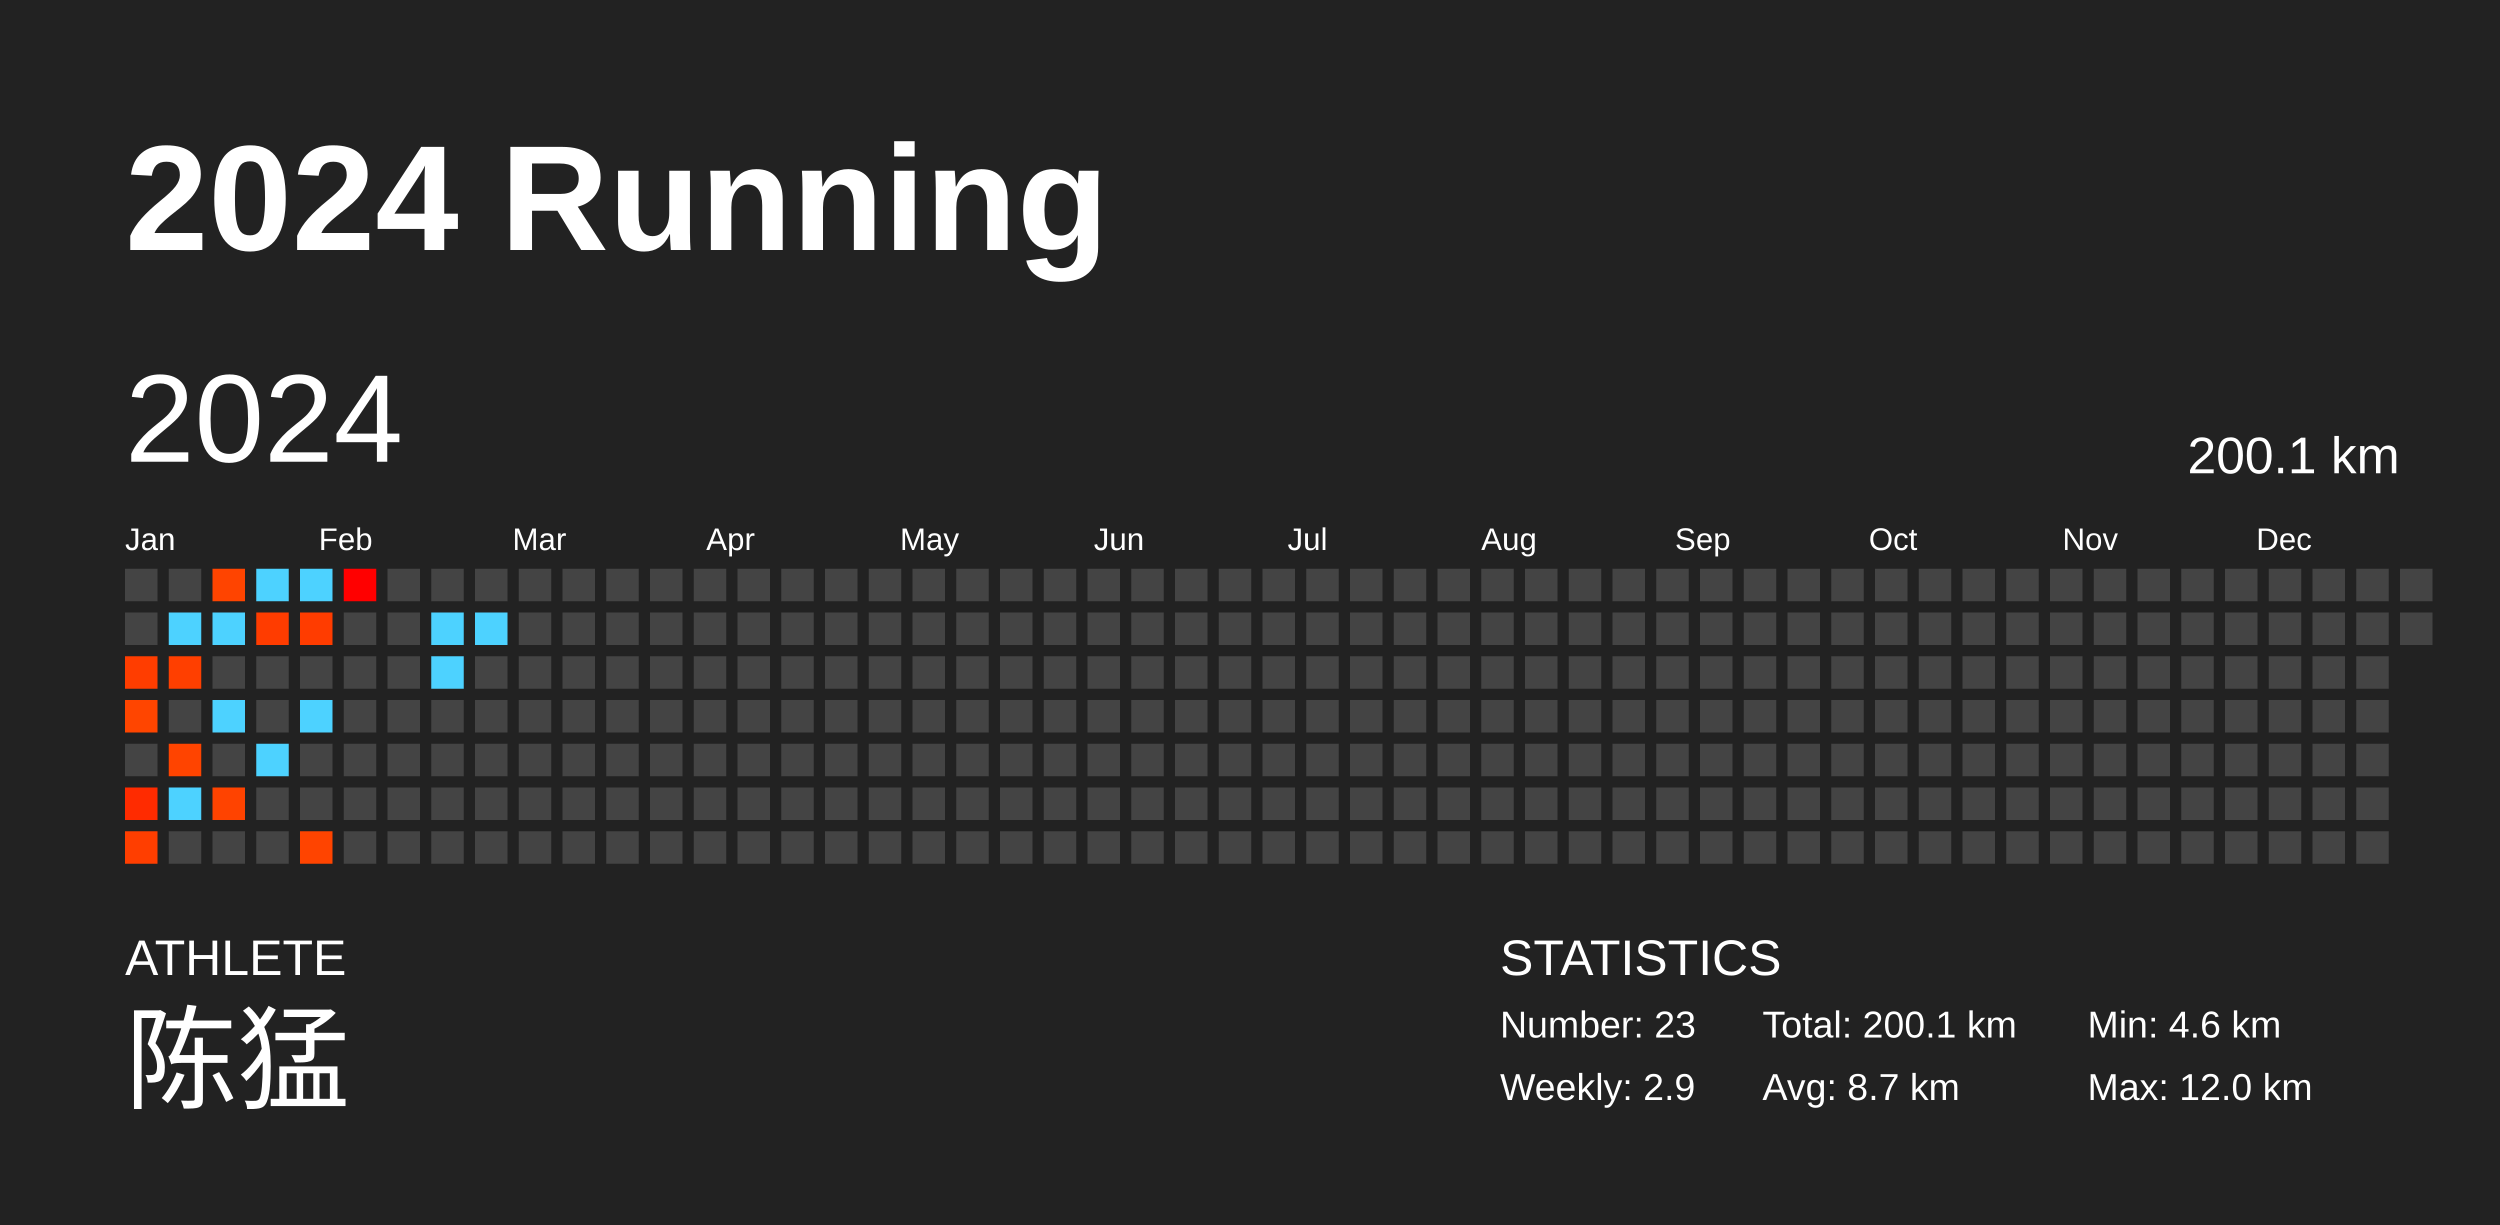
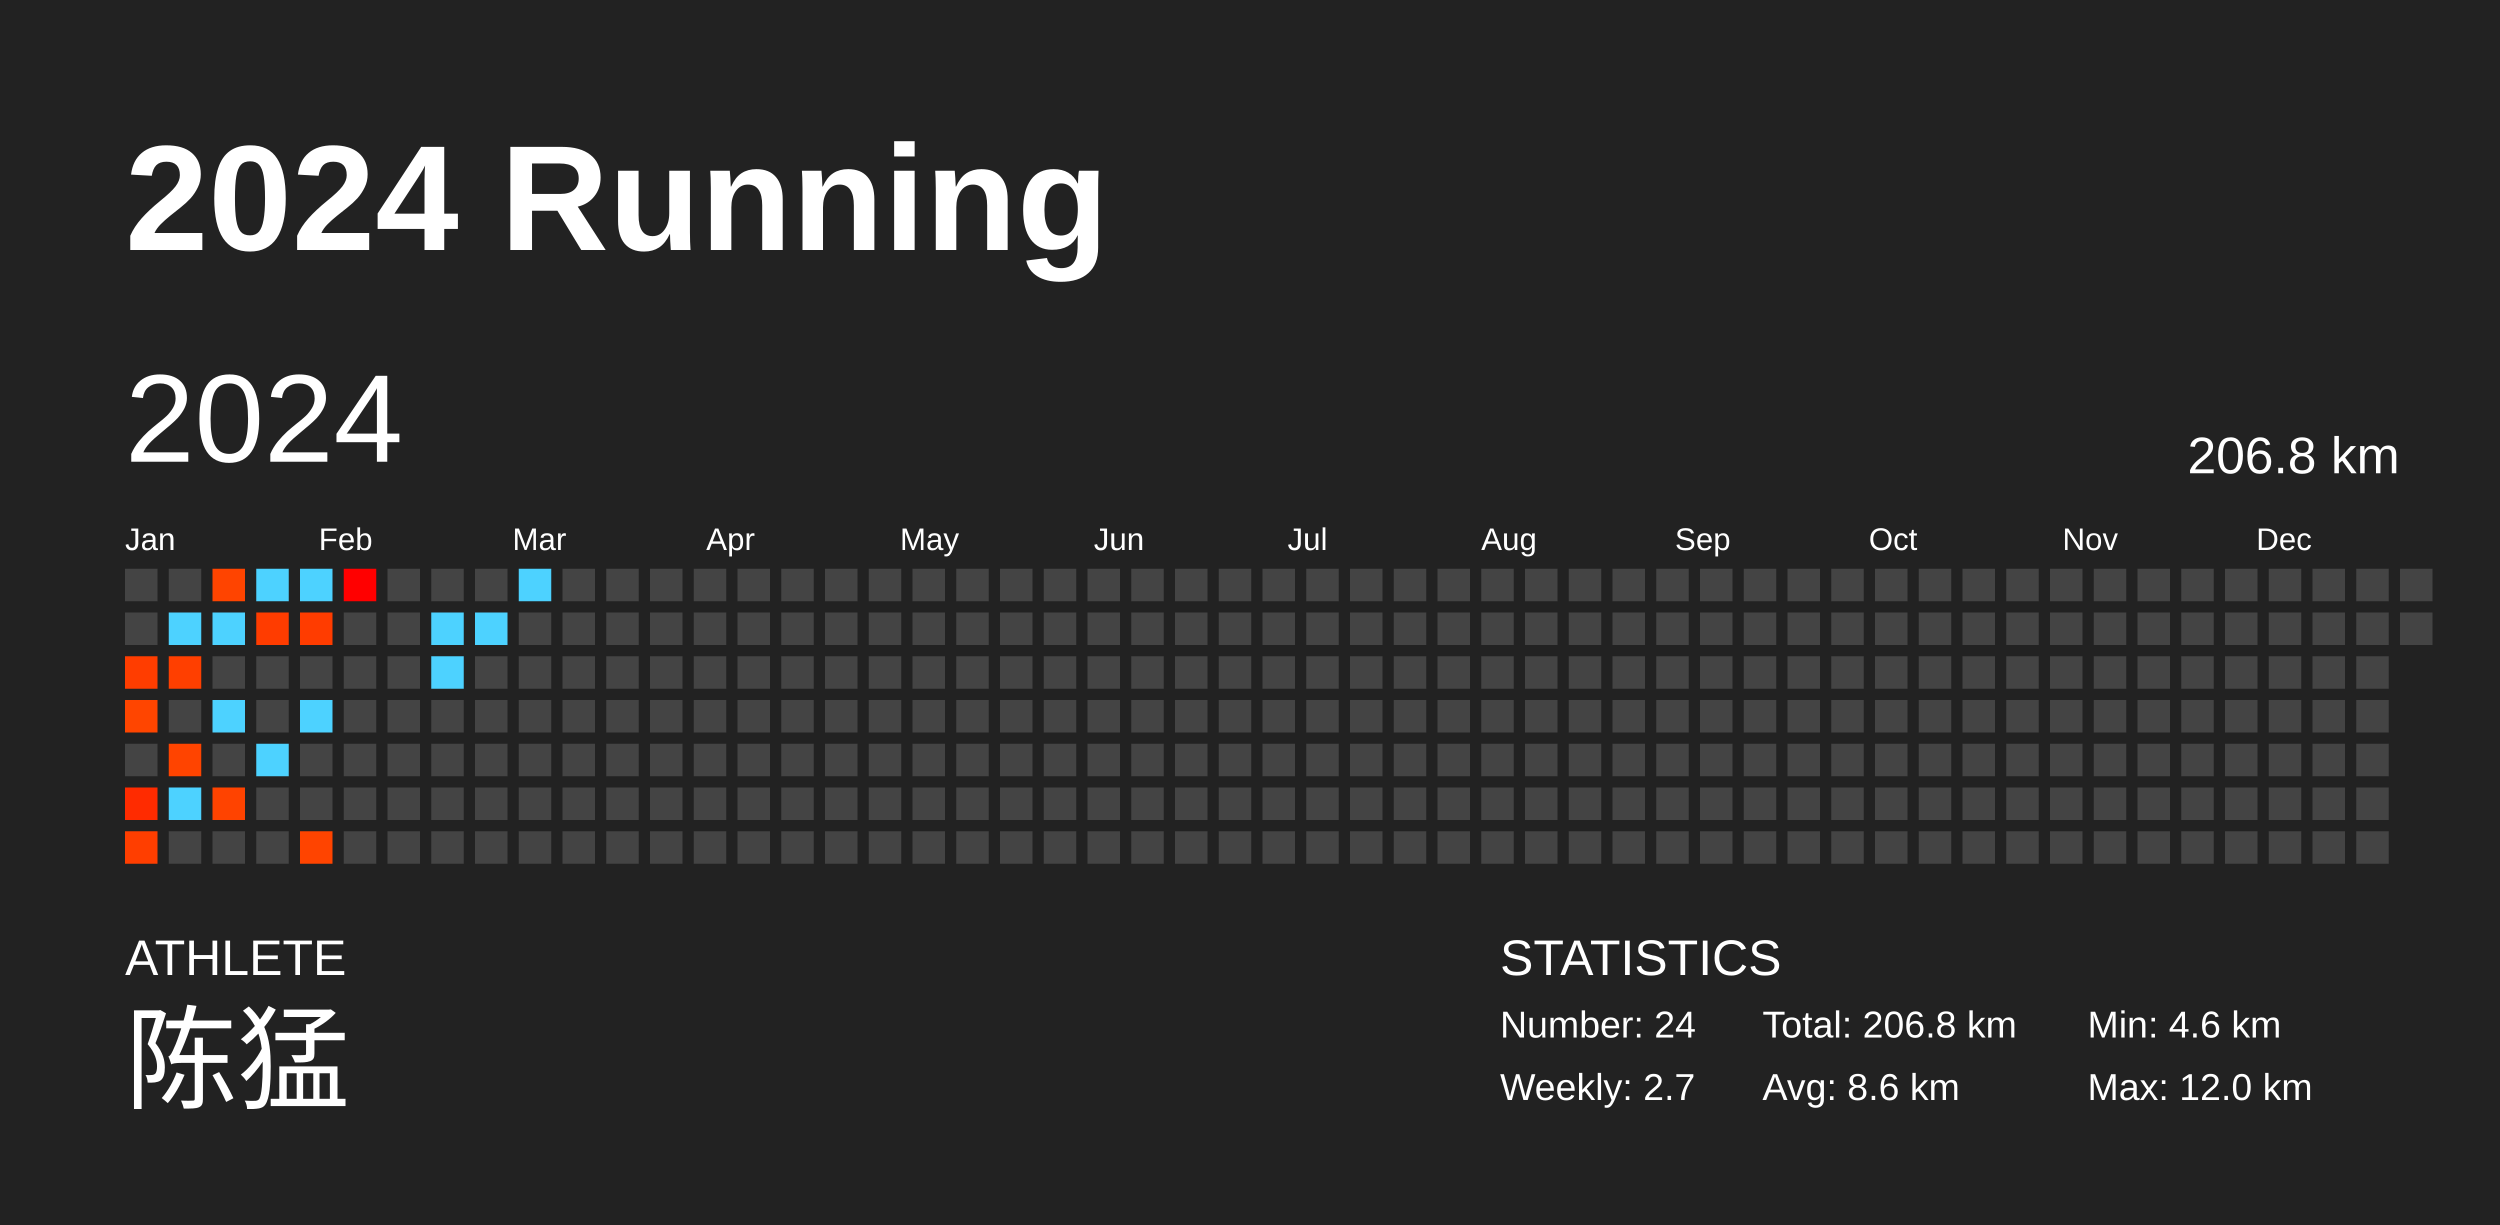
<svg xmlns="http://www.w3.org/2000/svg" baseProfile="full" height="98mm" version="1.1" viewBox="0,0,200,98" width="200mm">
  <defs />
  <rect fill="#222222" height="98" width="200" x="0" y="0" />
  <text fill="#FFFFFF" style="font-size:12px; font-family:Arial; font-weight:bold;" x="10" y="20">2024 Running</text>
  <text fill="#FFFFFF" style="font-size:4px; font-family:Arial" x="10" y="78">ATHLETE</text>
  <text fill="#FFFFFF" style="font-size:9px; font-family:Arial" x="10" y="88">陈猛</text>
  <text fill="#FFFFFF" style="font-size:4px; font-family:Arial" x="120" y="78">STATISTICS</text>
-   <text fill="#FFFFFF" style="font-size:3px; font-family:Arial" x="120" y="83">Number: 23</text>
-   <text fill="#FFFFFF" style="font-size:3px; font-family:Arial" x="120" y="88">Weekly: 2.9</text>
-   <text fill="#FFFFFF" style="font-size:3px; font-family:Arial" x="141" y="83">Total: 200.1 km</text>
-   <text fill="#FFFFFF" style="font-size:3px; font-family:Arial" x="141" y="88">Avg: 8.7 km</text>
+   <text fill="#FFFFFF" style="font-size:3px; font-family:Arial" x="120" y="83">Number: 24</text>
+   <text fill="#FFFFFF" style="font-size:3px; font-family:Arial" x="120" y="88">Weekly: 2.7</text>
+   <text fill="#FFFFFF" style="font-size:3px; font-family:Arial" x="141" y="83">Total: 206.8 km</text>
+   <text fill="#FFFFFF" style="font-size:3px; font-family:Arial" x="141" y="88">Avg: 8.6 km</text>
  <text fill="#FFFFFF" style="font-size:3px; font-family:Arial" x="167" y="83">Min: 4.6 km</text>
  <text fill="#FFFFFF" style="font-size:3px; font-family:Arial" x="167" y="88">Max: 12.0 km</text>
  <text dominant-baseline="hanging" fill="#FFFFFF" style="font-size:10.0px; font-family:Arial;" x="10" y="30">2024</text>
-   <text dominant-baseline="hanging" fill="#FFFFFF" style="font-size:4.125px; font-family:Arial;" x="175" y="35">200.1 km</text>
+   <text dominant-baseline="hanging" fill="#FFFFFF" style="font-size:4.125px; font-family:Arial;" x="175" y="35">206.8 km</text>
  <text fill="#FFFFFF" style="font-size:2.5px; font-family:Arial" x="10.0" y="44">Jan</text>
  <text fill="#FFFFFF" style="font-size:2.5px; font-family:Arial" x="25.5" y="44">Feb</text>
  <text fill="#FFFFFF" style="font-size:2.5px; font-family:Arial" x="41.0" y="44">Mar</text>
  <text fill="#FFFFFF" style="font-size:2.5px; font-family:Arial" x="56.5" y="44">Apr</text>
  <text fill="#FFFFFF" style="font-size:2.5px; font-family:Arial" x="72.0" y="44">May</text>
  <text fill="#FFFFFF" style="font-size:2.5px; font-family:Arial" x="87.5" y="44">Jun</text>
  <text fill="#FFFFFF" style="font-size:2.5px; font-family:Arial" x="103.0" y="44">Jul</text>
  <text fill="#FFFFFF" style="font-size:2.5px; font-family:Arial" x="118.5" y="44">Aug</text>
  <text fill="#FFFFFF" style="font-size:2.5px; font-family:Arial" x="134.0" y="44">Sep</text>
  <text fill="#FFFFFF" style="font-size:2.5px; font-family:Arial" x="149.5" y="44">Oct</text>
  <text fill="#FFFFFF" style="font-size:2.5px; font-family:Arial" x="165.0" y="44">Nov</text>
  <text fill="#FFFFFF" style="font-size:2.5px; font-family:Arial" x="180.5" y="44">Dec</text>
  <rect fill="#444444" height="2.6" width="2.6" x="10.0" y="45.5" />
  <rect fill="#444444" height="2.6" width="2.6" x="10.0" y="49.0" />
  <rect fill="#ff3d00" height="2.6" width="2.6" x="10.0" y="52.5" />
  <rect fill="#ff4500" height="2.6" width="2.6" x="10.0" y="56.0" />
  <rect fill="#444444" height="2.6" width="2.6" x="10.0" y="59.5" />
  <rect fill="#ff2b00" height="2.6" width="2.6" x="10.0" y="63.0" />
  <rect fill="#ff3e00" height="2.6" width="2.6" x="10.0" y="66.5" />
  <rect fill="#444444" height="2.6" width="2.6" x="13.5" y="45.5" />
  <rect fill="#4dd2ff" height="2.6" width="2.6" x="13.5" y="49.0" />
  <rect fill="#ff3f00" height="2.6" width="2.6" x="13.5" y="52.5" />
  <rect fill="#444444" height="2.6" width="2.6" x="13.5" y="56.0" />
  <rect fill="#ff4400" height="2.6" width="2.6" x="13.5" y="59.5" />
  <rect fill="#4dd2ff" height="2.6" width="2.6" x="13.5" y="63.0" />
  <rect fill="#444444" height="2.6" width="2.6" x="13.5" y="66.5" />
  <rect fill="#ff4400" height="2.6" width="2.6" x="17.0" y="45.5" />
  <rect fill="#4dd2ff" height="2.6" width="2.6" x="17.0" y="49.0" />
  <rect fill="#444444" height="2.6" width="2.6" x="17.0" y="52.5" />
  <rect fill="#4dd2ff" height="2.6" width="2.6" x="17.0" y="56.0" />
  <rect fill="#444444" height="2.6" width="2.6" x="17.0" y="59.5" />
  <rect fill="#ff4300" height="2.6" width="2.6" x="17.0" y="63.0" />
  <rect fill="#444444" height="2.6" width="2.6" x="17.0" y="66.5" />
  <rect fill="#4dd2ff" height="2.6" width="2.6" x="20.5" y="45.5" />
  <rect fill="#ff3c00" height="2.6" width="2.6" x="20.5" y="49.0" />
  <rect fill="#444444" height="2.6" width="2.6" x="20.5" y="52.5" />
  <rect fill="#444444" height="2.6" width="2.6" x="20.5" y="56.0" />
  <rect fill="#4dd2ff" height="2.6" width="2.6" x="20.5" y="59.5" />
  <rect fill="#444444" height="2.6" width="2.6" x="20.5" y="63.0" />
  <rect fill="#444444" height="2.6" width="2.6" x="20.5" y="66.5" />
  <rect fill="#4dd2ff" height="2.6" width="2.6" x="24.0" y="45.5" />
  <rect fill="#ff3c00" height="2.6" width="2.6" x="24.0" y="49.0" />
  <rect fill="#444444" height="2.6" width="2.6" x="24.0" y="52.5" />
  <rect fill="#4dd2ff" height="2.6" width="2.6" x="24.0" y="56.0" />
  <rect fill="#444444" height="2.6" width="2.6" x="24.0" y="59.5" />
  <rect fill="#444444" height="2.6" width="2.6" x="24.0" y="63.0" />
  <rect fill="#ff4400" height="2.6" width="2.6" x="24.0" y="66.5" />
  <rect fill="#ff0000" height="2.6" width="2.6" x="27.5" y="45.5" />
  <rect fill="#444444" height="2.6" width="2.6" x="27.5" y="49.0" />
  <rect fill="#444444" height="2.6" width="2.6" x="27.5" y="52.5" />
  <rect fill="#444444" height="2.6" width="2.6" x="27.5" y="56.0" />
  <rect fill="#444444" height="2.6" width="2.6" x="27.5" y="59.5" />
  <rect fill="#444444" height="2.6" width="2.6" x="27.5" y="63.0" />
  <rect fill="#444444" height="2.6" width="2.6" x="27.5" y="66.5" />
  <rect fill="#444444" height="2.6" width="2.6" x="31.0" y="45.5" />
  <rect fill="#444444" height="2.6" width="2.6" x="31.0" y="49.0" />
  <rect fill="#444444" height="2.6" width="2.6" x="31.0" y="52.5" />
  <rect fill="#444444" height="2.6" width="2.6" x="31.0" y="56.0" />
  <rect fill="#444444" height="2.6" width="2.6" x="31.0" y="59.5" />
  <rect fill="#444444" height="2.6" width="2.6" x="31.0" y="63.0" />
  <rect fill="#444444" height="2.6" width="2.6" x="31.0" y="66.5" />
  <rect fill="#444444" height="2.6" width="2.6" x="34.5" y="45.5" />
  <rect fill="#4dd2ff" height="2.6" width="2.6" x="34.5" y="49.0" />
  <rect fill="#4dd2ff" height="2.6" width="2.6" x="34.5" y="52.5" />
  <rect fill="#444444" height="2.6" width="2.6" x="34.5" y="56.0" />
  <rect fill="#444444" height="2.6" width="2.6" x="34.5" y="59.5" />
  <rect fill="#444444" height="2.6" width="2.6" x="34.5" y="63.0" />
  <rect fill="#444444" height="2.6" width="2.6" x="34.5" y="66.5" />
  <rect fill="#444444" height="2.6" width="2.6" x="38.0" y="45.5" />
  <rect fill="#4dd2ff" height="2.6" width="2.6" x="38.0" y="49.0" />
  <rect fill="#444444" height="2.6" width="2.6" x="38.0" y="52.5" />
  <rect fill="#444444" height="2.6" width="2.6" x="38.0" y="56.0" />
  <rect fill="#444444" height="2.6" width="2.6" x="38.0" y="59.5" />
  <rect fill="#444444" height="2.6" width="2.6" x="38.0" y="63.0" />
  <rect fill="#444444" height="2.6" width="2.6" x="38.0" y="66.5" />
-   <rect fill="#444444" height="2.6" width="2.6" x="41.5" y="45.5" />
+   <rect fill="#4dd2ff" height="2.6" width="2.6" x="41.5" y="45.5" />
  <rect fill="#444444" height="2.6" width="2.6" x="41.5" y="49.0" />
  <rect fill="#444444" height="2.6" width="2.6" x="41.5" y="52.5" />
  <rect fill="#444444" height="2.6" width="2.6" x="41.5" y="56.0" />
  <rect fill="#444444" height="2.6" width="2.6" x="41.5" y="59.5" />
  <rect fill="#444444" height="2.6" width="2.6" x="41.5" y="63.0" />
  <rect fill="#444444" height="2.6" width="2.6" x="41.5" y="66.5" />
  <rect fill="#444444" height="2.6" width="2.6" x="45.0" y="45.5" />
  <rect fill="#444444" height="2.6" width="2.6" x="45.0" y="49.0" />
  <rect fill="#444444" height="2.6" width="2.6" x="45.0" y="52.5" />
  <rect fill="#444444" height="2.6" width="2.6" x="45.0" y="56.0" />
  <rect fill="#444444" height="2.6" width="2.6" x="45.0" y="59.5" />
  <rect fill="#444444" height="2.6" width="2.6" x="45.0" y="63.0" />
  <rect fill="#444444" height="2.6" width="2.6" x="45.0" y="66.5" />
  <rect fill="#444444" height="2.6" width="2.6" x="48.5" y="45.5" />
  <rect fill="#444444" height="2.6" width="2.6" x="48.5" y="49.0" />
  <rect fill="#444444" height="2.6" width="2.6" x="48.5" y="52.5" />
  <rect fill="#444444" height="2.6" width="2.6" x="48.5" y="56.0" />
  <rect fill="#444444" height="2.6" width="2.6" x="48.5" y="59.5" />
  <rect fill="#444444" height="2.6" width="2.6" x="48.5" y="63.0" />
  <rect fill="#444444" height="2.6" width="2.6" x="48.5" y="66.5" />
  <rect fill="#444444" height="2.6" width="2.6" x="52.0" y="45.5" />
  <rect fill="#444444" height="2.6" width="2.6" x="52.0" y="49.0" />
  <rect fill="#444444" height="2.6" width="2.6" x="52.0" y="52.5" />
  <rect fill="#444444" height="2.6" width="2.6" x="52.0" y="56.0" />
  <rect fill="#444444" height="2.6" width="2.6" x="52.0" y="59.5" />
  <rect fill="#444444" height="2.6" width="2.6" x="52.0" y="63.0" />
  <rect fill="#444444" height="2.6" width="2.6" x="52.0" y="66.5" />
  <rect fill="#444444" height="2.6" width="2.6" x="55.5" y="45.5" />
  <rect fill="#444444" height="2.6" width="2.6" x="55.5" y="49.0" />
  <rect fill="#444444" height="2.6" width="2.6" x="55.5" y="52.5" />
  <rect fill="#444444" height="2.6" width="2.6" x="55.5" y="56.0" />
  <rect fill="#444444" height="2.6" width="2.6" x="55.5" y="59.5" />
  <rect fill="#444444" height="2.6" width="2.6" x="55.5" y="63.0" />
  <rect fill="#444444" height="2.6" width="2.6" x="55.5" y="66.5" />
  <rect fill="#444444" height="2.6" width="2.6" x="59.0" y="45.5" />
  <rect fill="#444444" height="2.6" width="2.6" x="59.0" y="49.0" />
  <rect fill="#444444" height="2.6" width="2.6" x="59.0" y="52.5" />
  <rect fill="#444444" height="2.6" width="2.6" x="59.0" y="56.0" />
  <rect fill="#444444" height="2.6" width="2.6" x="59.0" y="59.5" />
  <rect fill="#444444" height="2.6" width="2.6" x="59.0" y="63.0" />
  <rect fill="#444444" height="2.6" width="2.6" x="59.0" y="66.5" />
  <rect fill="#444444" height="2.6" width="2.6" x="62.5" y="45.5" />
  <rect fill="#444444" height="2.6" width="2.6" x="62.5" y="49.0" />
  <rect fill="#444444" height="2.6" width="2.6" x="62.5" y="52.5" />
  <rect fill="#444444" height="2.6" width="2.6" x="62.5" y="56.0" />
  <rect fill="#444444" height="2.6" width="2.6" x="62.5" y="59.5" />
  <rect fill="#444444" height="2.6" width="2.6" x="62.5" y="63.0" />
  <rect fill="#444444" height="2.6" width="2.6" x="62.5" y="66.5" />
  <rect fill="#444444" height="2.6" width="2.6" x="66.0" y="45.5" />
  <rect fill="#444444" height="2.6" width="2.6" x="66.0" y="49.0" />
  <rect fill="#444444" height="2.6" width="2.6" x="66.0" y="52.5" />
  <rect fill="#444444" height="2.6" width="2.6" x="66.0" y="56.0" />
  <rect fill="#444444" height="2.6" width="2.6" x="66.0" y="59.5" />
  <rect fill="#444444" height="2.6" width="2.6" x="66.0" y="63.0" />
  <rect fill="#444444" height="2.6" width="2.6" x="66.0" y="66.5" />
  <rect fill="#444444" height="2.6" width="2.6" x="69.5" y="45.5" />
  <rect fill="#444444" height="2.6" width="2.6" x="69.5" y="49.0" />
  <rect fill="#444444" height="2.6" width="2.6" x="69.5" y="52.5" />
  <rect fill="#444444" height="2.6" width="2.6" x="69.5" y="56.0" />
  <rect fill="#444444" height="2.6" width="2.6" x="69.5" y="59.5" />
  <rect fill="#444444" height="2.6" width="2.6" x="69.5" y="63.0" />
  <rect fill="#444444" height="2.6" width="2.6" x="69.5" y="66.5" />
  <rect fill="#444444" height="2.6" width="2.6" x="73.0" y="45.5" />
  <rect fill="#444444" height="2.6" width="2.6" x="73.0" y="49.0" />
  <rect fill="#444444" height="2.6" width="2.6" x="73.0" y="52.5" />
  <rect fill="#444444" height="2.6" width="2.6" x="73.0" y="56.0" />
  <rect fill="#444444" height="2.6" width="2.6" x="73.0" y="59.5" />
  <rect fill="#444444" height="2.6" width="2.6" x="73.0" y="63.0" />
  <rect fill="#444444" height="2.6" width="2.6" x="73.0" y="66.5" />
  <rect fill="#444444" height="2.6" width="2.6" x="76.5" y="45.5" />
  <rect fill="#444444" height="2.6" width="2.6" x="76.5" y="49.0" />
  <rect fill="#444444" height="2.6" width="2.6" x="76.5" y="52.5" />
  <rect fill="#444444" height="2.6" width="2.6" x="76.5" y="56.0" />
  <rect fill="#444444" height="2.6" width="2.6" x="76.5" y="59.5" />
  <rect fill="#444444" height="2.6" width="2.6" x="76.5" y="63.0" />
  <rect fill="#444444" height="2.6" width="2.6" x="76.5" y="66.5" />
  <rect fill="#444444" height="2.6" width="2.6" x="80.0" y="45.5" />
  <rect fill="#444444" height="2.6" width="2.6" x="80.0" y="49.0" />
  <rect fill="#444444" height="2.6" width="2.6" x="80.0" y="52.5" />
  <rect fill="#444444" height="2.6" width="2.6" x="80.0" y="56.0" />
  <rect fill="#444444" height="2.6" width="2.6" x="80.0" y="59.5" />
  <rect fill="#444444" height="2.6" width="2.6" x="80.0" y="63.0" />
  <rect fill="#444444" height="2.6" width="2.6" x="80.0" y="66.5" />
  <rect fill="#444444" height="2.6" width="2.6" x="83.5" y="45.5" />
  <rect fill="#444444" height="2.6" width="2.6" x="83.5" y="49.0" />
  <rect fill="#444444" height="2.6" width="2.6" x="83.5" y="52.5" />
  <rect fill="#444444" height="2.6" width="2.6" x="83.5" y="56.0" />
  <rect fill="#444444" height="2.6" width="2.6" x="83.5" y="59.5" />
  <rect fill="#444444" height="2.6" width="2.6" x="83.5" y="63.0" />
  <rect fill="#444444" height="2.6" width="2.6" x="83.5" y="66.5" />
  <rect fill="#444444" height="2.6" width="2.6" x="87.0" y="45.5" />
  <rect fill="#444444" height="2.6" width="2.6" x="87.0" y="49.0" />
  <rect fill="#444444" height="2.6" width="2.6" x="87.0" y="52.5" />
  <rect fill="#444444" height="2.6" width="2.6" x="87.0" y="56.0" />
  <rect fill="#444444" height="2.6" width="2.6" x="87.0" y="59.5" />
  <rect fill="#444444" height="2.6" width="2.6" x="87.0" y="63.0" />
  <rect fill="#444444" height="2.6" width="2.6" x="87.0" y="66.5" />
  <rect fill="#444444" height="2.6" width="2.6" x="90.5" y="45.5" />
  <rect fill="#444444" height="2.6" width="2.6" x="90.5" y="49.0" />
  <rect fill="#444444" height="2.6" width="2.6" x="90.5" y="52.5" />
  <rect fill="#444444" height="2.6" width="2.6" x="90.5" y="56.0" />
  <rect fill="#444444" height="2.6" width="2.6" x="90.5" y="59.5" />
  <rect fill="#444444" height="2.6" width="2.6" x="90.5" y="63.0" />
  <rect fill="#444444" height="2.6" width="2.6" x="90.5" y="66.5" />
  <rect fill="#444444" height="2.6" width="2.6" x="94.0" y="45.5" />
  <rect fill="#444444" height="2.6" width="2.6" x="94.0" y="49.0" />
  <rect fill="#444444" height="2.6" width="2.6" x="94.0" y="52.5" />
  <rect fill="#444444" height="2.6" width="2.6" x="94.0" y="56.0" />
  <rect fill="#444444" height="2.6" width="2.6" x="94.0" y="59.5" />
  <rect fill="#444444" height="2.6" width="2.6" x="94.0" y="63.0" />
  <rect fill="#444444" height="2.6" width="2.6" x="94.0" y="66.5" />
  <rect fill="#444444" height="2.6" width="2.6" x="97.5" y="45.5" />
  <rect fill="#444444" height="2.6" width="2.6" x="97.5" y="49.0" />
  <rect fill="#444444" height="2.6" width="2.6" x="97.5" y="52.5" />
  <rect fill="#444444" height="2.6" width="2.6" x="97.5" y="56.0" />
  <rect fill="#444444" height="2.6" width="2.6" x="97.5" y="59.5" />
  <rect fill="#444444" height="2.6" width="2.6" x="97.5" y="63.0" />
  <rect fill="#444444" height="2.6" width="2.6" x="97.5" y="66.5" />
  <rect fill="#444444" height="2.6" width="2.6" x="101.0" y="45.5" />
  <rect fill="#444444" height="2.6" width="2.6" x="101.0" y="49.0" />
  <rect fill="#444444" height="2.6" width="2.6" x="101.0" y="52.5" />
  <rect fill="#444444" height="2.6" width="2.6" x="101.0" y="56.0" />
  <rect fill="#444444" height="2.6" width="2.6" x="101.0" y="59.5" />
  <rect fill="#444444" height="2.6" width="2.6" x="101.0" y="63.0" />
  <rect fill="#444444" height="2.6" width="2.6" x="101.0" y="66.5" />
  <rect fill="#444444" height="2.6" width="2.6" x="104.5" y="45.5" />
  <rect fill="#444444" height="2.6" width="2.6" x="104.5" y="49.0" />
  <rect fill="#444444" height="2.6" width="2.6" x="104.5" y="52.5" />
  <rect fill="#444444" height="2.6" width="2.6" x="104.5" y="56.0" />
  <rect fill="#444444" height="2.6" width="2.6" x="104.5" y="59.5" />
  <rect fill="#444444" height="2.6" width="2.6" x="104.5" y="63.0" />
  <rect fill="#444444" height="2.6" width="2.6" x="104.5" y="66.5" />
  <rect fill="#444444" height="2.6" width="2.6" x="108.0" y="45.5" />
  <rect fill="#444444" height="2.6" width="2.6" x="108.0" y="49.0" />
  <rect fill="#444444" height="2.6" width="2.6" x="108.0" y="52.5" />
  <rect fill="#444444" height="2.6" width="2.6" x="108.0" y="56.0" />
  <rect fill="#444444" height="2.6" width="2.6" x="108.0" y="59.5" />
  <rect fill="#444444" height="2.6" width="2.6" x="108.0" y="63.0" />
  <rect fill="#444444" height="2.6" width="2.6" x="108.0" y="66.5" />
  <rect fill="#444444" height="2.6" width="2.6" x="111.5" y="45.5" />
  <rect fill="#444444" height="2.6" width="2.6" x="111.5" y="49.0" />
  <rect fill="#444444" height="2.6" width="2.6" x="111.5" y="52.5" />
  <rect fill="#444444" height="2.6" width="2.6" x="111.5" y="56.0" />
  <rect fill="#444444" height="2.6" width="2.6" x="111.5" y="59.5" />
  <rect fill="#444444" height="2.6" width="2.6" x="111.5" y="63.0" />
  <rect fill="#444444" height="2.6" width="2.6" x="111.5" y="66.5" />
  <rect fill="#444444" height="2.6" width="2.6" x="115.0" y="45.5" />
  <rect fill="#444444" height="2.6" width="2.6" x="115.0" y="49.0" />
  <rect fill="#444444" height="2.6" width="2.6" x="115.0" y="52.5" />
  <rect fill="#444444" height="2.6" width="2.6" x="115.0" y="56.0" />
  <rect fill="#444444" height="2.6" width="2.6" x="115.0" y="59.5" />
  <rect fill="#444444" height="2.6" width="2.6" x="115.0" y="63.0" />
  <rect fill="#444444" height="2.6" width="2.6" x="115.0" y="66.5" />
  <rect fill="#444444" height="2.6" width="2.6" x="118.5" y="45.5" />
  <rect fill="#444444" height="2.6" width="2.6" x="118.5" y="49.0" />
  <rect fill="#444444" height="2.6" width="2.6" x="118.5" y="52.5" />
  <rect fill="#444444" height="2.6" width="2.6" x="118.5" y="56.0" />
  <rect fill="#444444" height="2.6" width="2.6" x="118.5" y="59.5" />
  <rect fill="#444444" height="2.6" width="2.6" x="118.5" y="63.0" />
  <rect fill="#444444" height="2.6" width="2.6" x="118.5" y="66.5" />
  <rect fill="#444444" height="2.6" width="2.6" x="122.0" y="45.5" />
  <rect fill="#444444" height="2.6" width="2.6" x="122.0" y="49.0" />
  <rect fill="#444444" height="2.6" width="2.6" x="122.0" y="52.5" />
  <rect fill="#444444" height="2.6" width="2.6" x="122.0" y="56.0" />
  <rect fill="#444444" height="2.6" width="2.6" x="122.0" y="59.5" />
  <rect fill="#444444" height="2.6" width="2.6" x="122.0" y="63.0" />
  <rect fill="#444444" height="2.6" width="2.6" x="122.0" y="66.5" />
  <rect fill="#444444" height="2.6" width="2.6" x="125.5" y="45.5" />
  <rect fill="#444444" height="2.6" width="2.6" x="125.5" y="49.0" />
  <rect fill="#444444" height="2.6" width="2.6" x="125.5" y="52.5" />
  <rect fill="#444444" height="2.6" width="2.6" x="125.5" y="56.0" />
  <rect fill="#444444" height="2.6" width="2.6" x="125.5" y="59.5" />
  <rect fill="#444444" height="2.6" width="2.6" x="125.5" y="63.0" />
  <rect fill="#444444" height="2.6" width="2.6" x="125.5" y="66.5" />
  <rect fill="#444444" height="2.6" width="2.6" x="129.0" y="45.5" />
  <rect fill="#444444" height="2.6" width="2.6" x="129.0" y="49.0" />
  <rect fill="#444444" height="2.6" width="2.6" x="129.0" y="52.5" />
  <rect fill="#444444" height="2.6" width="2.6" x="129.0" y="56.0" />
  <rect fill="#444444" height="2.6" width="2.6" x="129.0" y="59.5" />
  <rect fill="#444444" height="2.6" width="2.6" x="129.0" y="63.0" />
  <rect fill="#444444" height="2.6" width="2.6" x="129.0" y="66.5" />
  <rect fill="#444444" height="2.6" width="2.6" x="132.5" y="45.5" />
  <rect fill="#444444" height="2.6" width="2.6" x="132.5" y="49.0" />
  <rect fill="#444444" height="2.6" width="2.6" x="132.5" y="52.5" />
  <rect fill="#444444" height="2.6" width="2.6" x="132.5" y="56.0" />
  <rect fill="#444444" height="2.6" width="2.6" x="132.5" y="59.5" />
  <rect fill="#444444" height="2.6" width="2.6" x="132.5" y="63.0" />
  <rect fill="#444444" height="2.6" width="2.6" x="132.5" y="66.5" />
  <rect fill="#444444" height="2.6" width="2.6" x="136.0" y="45.5" />
  <rect fill="#444444" height="2.6" width="2.6" x="136.0" y="49.0" />
  <rect fill="#444444" height="2.6" width="2.6" x="136.0" y="52.5" />
  <rect fill="#444444" height="2.6" width="2.6" x="136.0" y="56.0" />
  <rect fill="#444444" height="2.6" width="2.6" x="136.0" y="59.5" />
  <rect fill="#444444" height="2.6" width="2.6" x="136.0" y="63.0" />
  <rect fill="#444444" height="2.6" width="2.6" x="136.0" y="66.5" />
  <rect fill="#444444" height="2.6" width="2.6" x="139.5" y="45.5" />
  <rect fill="#444444" height="2.6" width="2.6" x="139.5" y="49.0" />
  <rect fill="#444444" height="2.6" width="2.6" x="139.5" y="52.5" />
  <rect fill="#444444" height="2.6" width="2.6" x="139.5" y="56.0" />
  <rect fill="#444444" height="2.6" width="2.6" x="139.5" y="59.5" />
  <rect fill="#444444" height="2.6" width="2.6" x="139.5" y="63.0" />
  <rect fill="#444444" height="2.6" width="2.6" x="139.5" y="66.5" />
  <rect fill="#444444" height="2.6" width="2.6" x="143.0" y="45.5" />
  <rect fill="#444444" height="2.6" width="2.6" x="143.0" y="49.0" />
  <rect fill="#444444" height="2.6" width="2.6" x="143.0" y="52.5" />
  <rect fill="#444444" height="2.6" width="2.6" x="143.0" y="56.0" />
  <rect fill="#444444" height="2.6" width="2.6" x="143.0" y="59.5" />
  <rect fill="#444444" height="2.6" width="2.6" x="143.0" y="63.0" />
  <rect fill="#444444" height="2.6" width="2.6" x="143.0" y="66.5" />
  <rect fill="#444444" height="2.6" width="2.6" x="146.5" y="45.5" />
  <rect fill="#444444" height="2.6" width="2.6" x="146.5" y="49.0" />
  <rect fill="#444444" height="2.6" width="2.6" x="146.5" y="52.5" />
  <rect fill="#444444" height="2.6" width="2.6" x="146.5" y="56.0" />
  <rect fill="#444444" height="2.6" width="2.6" x="146.5" y="59.5" />
  <rect fill="#444444" height="2.6" width="2.6" x="146.5" y="63.0" />
  <rect fill="#444444" height="2.6" width="2.6" x="146.5" y="66.5" />
  <rect fill="#444444" height="2.6" width="2.6" x="150.0" y="45.5" />
  <rect fill="#444444" height="2.6" width="2.6" x="150.0" y="49.0" />
  <rect fill="#444444" height="2.6" width="2.6" x="150.0" y="52.5" />
  <rect fill="#444444" height="2.6" width="2.6" x="150.0" y="56.0" />
  <rect fill="#444444" height="2.6" width="2.6" x="150.0" y="59.5" />
  <rect fill="#444444" height="2.6" width="2.6" x="150.0" y="63.0" />
  <rect fill="#444444" height="2.6" width="2.6" x="150.0" y="66.5" />
  <rect fill="#444444" height="2.6" width="2.6" x="153.5" y="45.5" />
  <rect fill="#444444" height="2.6" width="2.6" x="153.5" y="49.0" />
  <rect fill="#444444" height="2.6" width="2.6" x="153.5" y="52.5" />
  <rect fill="#444444" height="2.6" width="2.6" x="153.5" y="56.0" />
  <rect fill="#444444" height="2.6" width="2.6" x="153.5" y="59.5" />
  <rect fill="#444444" height="2.6" width="2.6" x="153.5" y="63.0" />
  <rect fill="#444444" height="2.6" width="2.6" x="153.5" y="66.5" />
  <rect fill="#444444" height="2.6" width="2.6" x="157.0" y="45.5" />
  <rect fill="#444444" height="2.6" width="2.6" x="157.0" y="49.0" />
  <rect fill="#444444" height="2.6" width="2.6" x="157.0" y="52.5" />
  <rect fill="#444444" height="2.6" width="2.6" x="157.0" y="56.0" />
  <rect fill="#444444" height="2.6" width="2.6" x="157.0" y="59.5" />
  <rect fill="#444444" height="2.6" width="2.6" x="157.0" y="63.0" />
  <rect fill="#444444" height="2.6" width="2.6" x="157.0" y="66.5" />
  <rect fill="#444444" height="2.6" width="2.6" x="160.5" y="45.5" />
  <rect fill="#444444" height="2.6" width="2.6" x="160.5" y="49.0" />
  <rect fill="#444444" height="2.6" width="2.6" x="160.5" y="52.5" />
  <rect fill="#444444" height="2.6" width="2.6" x="160.5" y="56.0" />
  <rect fill="#444444" height="2.6" width="2.6" x="160.5" y="59.5" />
  <rect fill="#444444" height="2.6" width="2.6" x="160.5" y="63.0" />
  <rect fill="#444444" height="2.6" width="2.6" x="160.5" y="66.5" />
  <rect fill="#444444" height="2.6" width="2.6" x="164.0" y="45.5" />
  <rect fill="#444444" height="2.6" width="2.6" x="164.0" y="49.0" />
  <rect fill="#444444" height="2.6" width="2.6" x="164.0" y="52.5" />
  <rect fill="#444444" height="2.6" width="2.6" x="164.0" y="56.0" />
  <rect fill="#444444" height="2.6" width="2.6" x="164.0" y="59.5" />
  <rect fill="#444444" height="2.6" width="2.6" x="164.0" y="63.0" />
  <rect fill="#444444" height="2.6" width="2.6" x="164.0" y="66.5" />
  <rect fill="#444444" height="2.6" width="2.6" x="167.5" y="45.5" />
  <rect fill="#444444" height="2.6" width="2.6" x="167.5" y="49.0" />
  <rect fill="#444444" height="2.6" width="2.6" x="167.5" y="52.5" />
  <rect fill="#444444" height="2.6" width="2.6" x="167.5" y="56.0" />
  <rect fill="#444444" height="2.6" width="2.6" x="167.5" y="59.5" />
  <rect fill="#444444" height="2.6" width="2.6" x="167.5" y="63.0" />
  <rect fill="#444444" height="2.6" width="2.6" x="167.5" y="66.5" />
  <rect fill="#444444" height="2.6" width="2.6" x="171.0" y="45.5" />
  <rect fill="#444444" height="2.6" width="2.6" x="171.0" y="49.0" />
  <rect fill="#444444" height="2.6" width="2.6" x="171.0" y="52.5" />
  <rect fill="#444444" height="2.6" width="2.6" x="171.0" y="56.0" />
  <rect fill="#444444" height="2.6" width="2.6" x="171.0" y="59.5" />
  <rect fill="#444444" height="2.6" width="2.6" x="171.0" y="63.0" />
  <rect fill="#444444" height="2.6" width="2.6" x="171.0" y="66.5" />
  <rect fill="#444444" height="2.6" width="2.6" x="174.5" y="45.5" />
  <rect fill="#444444" height="2.6" width="2.6" x="174.5" y="49.0" />
  <rect fill="#444444" height="2.6" width="2.6" x="174.5" y="52.5" />
  <rect fill="#444444" height="2.6" width="2.6" x="174.5" y="56.0" />
  <rect fill="#444444" height="2.6" width="2.6" x="174.5" y="59.5" />
  <rect fill="#444444" height="2.6" width="2.6" x="174.5" y="63.0" />
  <rect fill="#444444" height="2.6" width="2.6" x="174.5" y="66.5" />
  <rect fill="#444444" height="2.6" width="2.6" x="178.0" y="45.5" />
  <rect fill="#444444" height="2.6" width="2.6" x="178.0" y="49.0" />
  <rect fill="#444444" height="2.6" width="2.6" x="178.0" y="52.5" />
  <rect fill="#444444" height="2.6" width="2.6" x="178.0" y="56.0" />
  <rect fill="#444444" height="2.6" width="2.6" x="178.0" y="59.5" />
  <rect fill="#444444" height="2.6" width="2.6" x="178.0" y="63.0" />
  <rect fill="#444444" height="2.6" width="2.6" x="178.0" y="66.5" />
  <rect fill="#444444" height="2.6" width="2.6" x="181.5" y="45.5" />
  <rect fill="#444444" height="2.6" width="2.6" x="181.5" y="49.0" />
  <rect fill="#444444" height="2.6" width="2.6" x="181.5" y="52.5" />
  <rect fill="#444444" height="2.6" width="2.6" x="181.5" y="56.0" />
  <rect fill="#444444" height="2.6" width="2.6" x="181.5" y="59.5" />
  <rect fill="#444444" height="2.6" width="2.6" x="181.5" y="63.0" />
  <rect fill="#444444" height="2.6" width="2.6" x="181.5" y="66.5" />
  <rect fill="#444444" height="2.6" width="2.6" x="185.0" y="45.5" />
  <rect fill="#444444" height="2.6" width="2.6" x="185.0" y="49.0" />
  <rect fill="#444444" height="2.6" width="2.6" x="185.0" y="52.5" />
  <rect fill="#444444" height="2.6" width="2.6" x="185.0" y="56.0" />
  <rect fill="#444444" height="2.6" width="2.6" x="185.0" y="59.5" />
  <rect fill="#444444" height="2.6" width="2.6" x="185.0" y="63.0" />
  <rect fill="#444444" height="2.6" width="2.6" x="185.0" y="66.5" />
  <rect fill="#444444" height="2.6" width="2.6" x="188.5" y="45.5" />
  <rect fill="#444444" height="2.6" width="2.6" x="188.5" y="49.0" />
  <rect fill="#444444" height="2.6" width="2.6" x="188.5" y="52.5" />
  <rect fill="#444444" height="2.6" width="2.6" x="188.5" y="56.0" />
  <rect fill="#444444" height="2.6" width="2.6" x="188.5" y="59.5" />
  <rect fill="#444444" height="2.6" width="2.6" x="188.5" y="63.0" />
  <rect fill="#444444" height="2.6" width="2.6" x="188.5" y="66.5" />
  <rect fill="#444444" height="2.6" width="2.6" x="192.0" y="45.5" />
  <rect fill="#444444" height="2.6" width="2.6" x="192.0" y="49.0" />
</svg>
